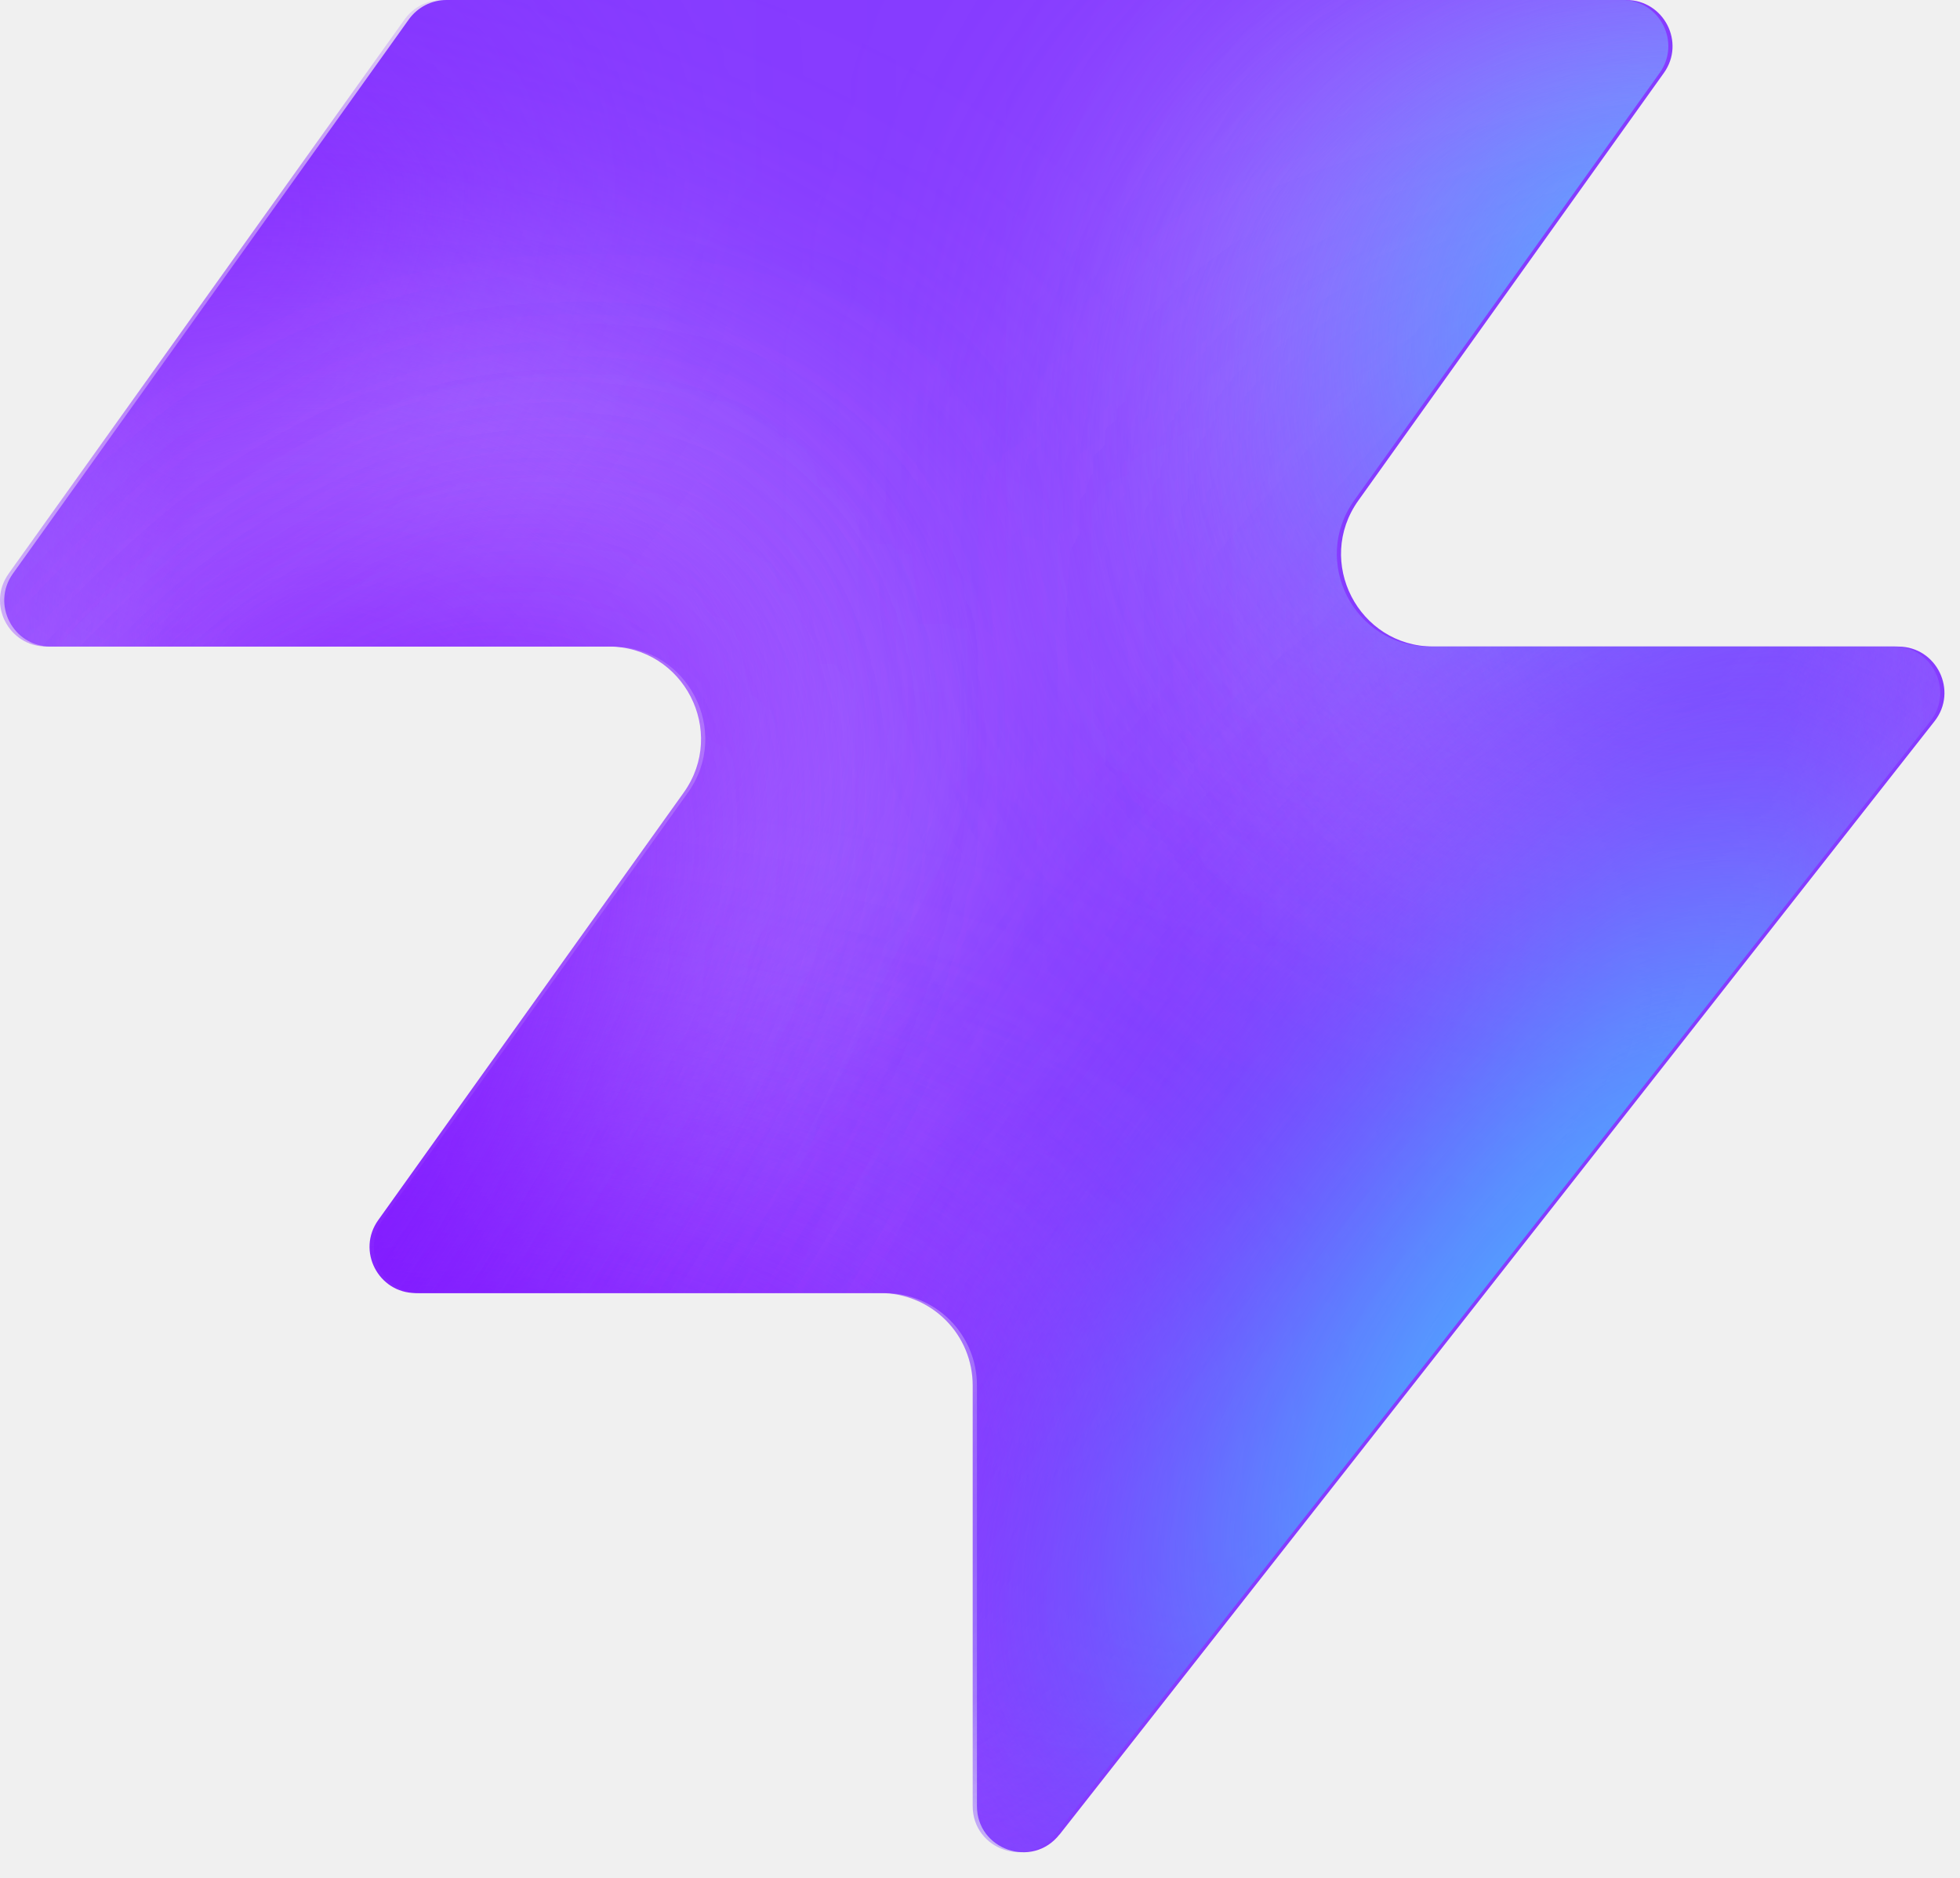
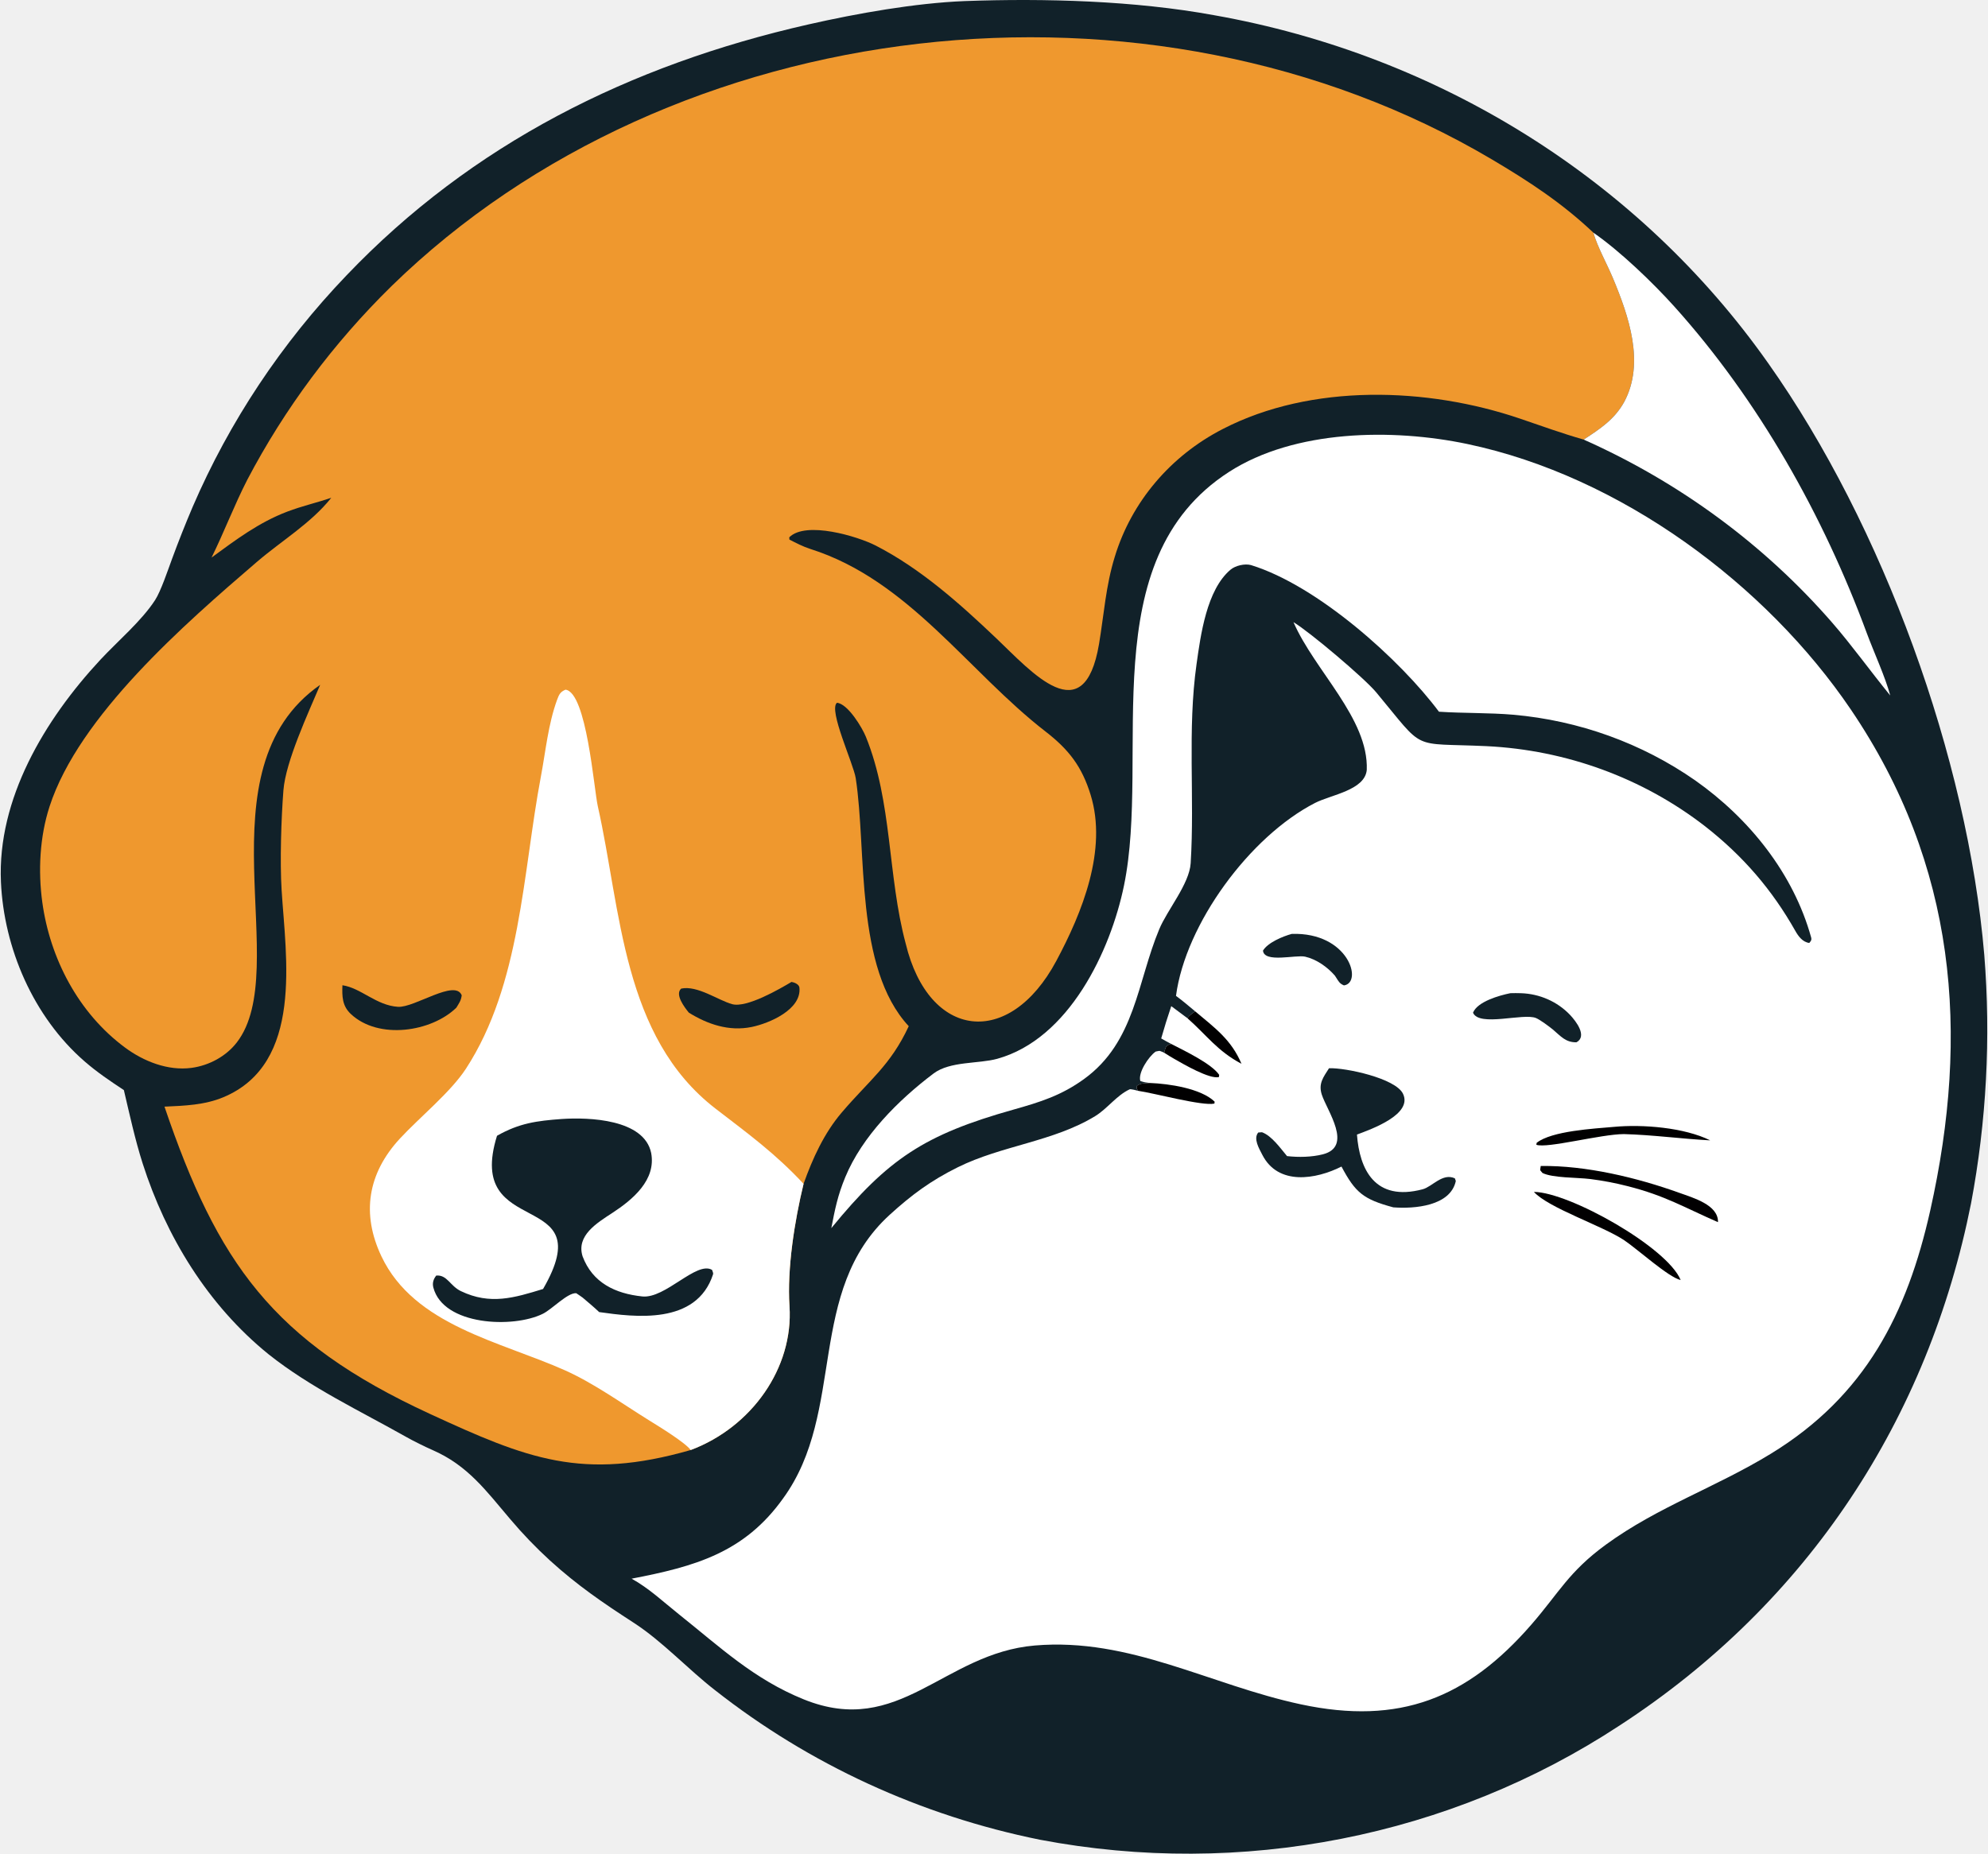
- <svg xmlns="http://www.w3.org/2000/svg" width="48" height="46" fill="none" viewBox="0 0 48 46">
-   <path fill="#863bff" d="M25.946 44.938c-.664.845-2.021.375-2.021-.698V33.937a2.26 2.26 0 0 0-2.262-2.262H10.287c-.92 0-1.456-1.04-.92-1.788l7.48-10.471c1.07-1.497 0-3.578-1.842-3.578H1.237c-.92 0-1.456-1.04-.92-1.788L10.013.474c.214-.297.556-.474.92-.474h28.894c.92 0 1.456 1.04.92 1.788l-7.48 10.471c-1.07 1.498 0 3.579 1.842 3.579h11.377c.943 0 1.473 1.088.89 1.83L25.947 44.94z" style="fill:#863bff;fill:color(display-p3 .525 .23 1);fill-opacity:1" />
-   <mask id="a" width="48" height="46" x="0" y="0" maskUnits="userSpaceOnUse" style="mask-type:alpha">
-     <path fill="#000" d="M25.842 44.938c-.664.844-2.021.375-2.021-.698V33.937a2.26 2.26 0 0 0-2.262-2.262H10.183c-.92 0-1.456-1.04-.92-1.788l7.48-10.471c1.07-1.498 0-3.579-1.842-3.579H1.133c-.92 0-1.456-1.04-.92-1.787L9.91.473c.214-.297.556-.474.92-.474h28.894c.92 0 1.456 1.04.92 1.788l-7.48 10.471c-1.07 1.498 0 3.578 1.842 3.578h11.377c.943 0 1.473 1.088.89 1.832L25.843 44.94z" style="fill:#000;fill-opacity:1" />
-   </mask>
-   <g mask="url(#a)">
-     <g filter="url(#b)">
-       <ellipse cx="5.508" cy="14.704" fill="#ede6ff" rx="5.508" ry="14.704" style="fill:#ede6ff;fill:color(display-p3 .927 .903 1);fill-opacity:1" transform="matrix(.00324 1 1 -.00324 -4.47 31.516)" />
-     </g>
-     <g filter="url(#c)">
-       <ellipse cx="10.399" cy="29.851" fill="#ede6ff" rx="10.399" ry="29.851" style="fill:#ede6ff;fill:color(display-p3 .927 .903 1);fill-opacity:1" transform="matrix(.00324 1 1 -.00324 -39.328 7.883)" />
-     </g>
-     <g filter="url(#d)">
-       <ellipse cx="5.508" cy="30.487" fill="#7e14ff" rx="5.508" ry="30.487" style="fill:#7e14ff;fill:color(display-p3 .492 .077 1);fill-opacity:1" transform="rotate(89.814 -25.913 -14.639)scale(1 -1)" />
-     </g>
-     <g filter="url(#e)">
-       <ellipse cx="5.508" cy="30.599" fill="#7e14ff" rx="5.508" ry="30.599" style="fill:#7e14ff;fill:color(display-p3 .492 .077 1);fill-opacity:1" transform="rotate(89.814 -32.644 -3.334)scale(1 -1)" />
-     </g>
-     <g filter="url(#f)">
-       <ellipse cx="5.508" cy="30.599" fill="#7e14ff" rx="5.508" ry="30.599" style="fill:#7e14ff;fill:color(display-p3 .492 .077 1);fill-opacity:1" transform="matrix(.00324 1 1 -.00324 -34.34 30.47)" />
-     </g>
-     <g filter="url(#g)">
-       <ellipse cx="14.072" cy="22.078" fill="#ede6ff" rx="14.072" ry="22.078" style="fill:#ede6ff;fill:color(display-p3 .927 .903 1);fill-opacity:1" transform="rotate(93.35 24.506 48.493)scale(-1 1)" />
-     </g>
-     <g filter="url(#h)">
-       <ellipse cx="3.47" cy="21.501" fill="#7e14ff" rx="3.47" ry="21.501" style="fill:#7e14ff;fill:color(display-p3 .492 .077 1);fill-opacity:1" transform="rotate(89.009 28.708 47.59)scale(-1 1)" />
-     </g>
-     <g filter="url(#i)">
-       <ellipse cx="3.47" cy="21.501" fill="#7e14ff" rx="3.47" ry="21.501" style="fill:#7e14ff;fill:color(display-p3 .492 .077 1);fill-opacity:1" transform="rotate(89.009 28.708 47.59)scale(-1 1)" />
-     </g>
-     <g filter="url(#j)">
-       <ellipse cx=".387" cy="8.972" fill="#7e14ff" rx="4.407" ry="29.108" style="fill:#7e14ff;fill:color(display-p3 .492 .077 1);fill-opacity:1" transform="rotate(39.51 .387 8.972)" />
-     </g>
-     <g filter="url(#k)">
-       <ellipse cx="47.523" cy="-6.092" fill="#7e14ff" rx="4.407" ry="29.108" style="fill:#7e14ff;fill:color(display-p3 .492 .077 1);fill-opacity:1" transform="rotate(37.892 47.523 -6.092)" />
-     </g>
-     <g filter="url(#l)">
-       <ellipse cx="41.412" cy="6.333" fill="#47bfff" rx="5.971" ry="9.665" style="fill:#47bfff;fill:color(display-p3 .28 .748 1);fill-opacity:1" transform="rotate(37.892 41.412 6.333)" />
-     </g>
-     <g filter="url(#m)">
-       <ellipse cx="-1.879" cy="38.332" fill="#7e14ff" rx="4.407" ry="29.108" style="fill:#7e14ff;fill:color(display-p3 .492 .077 1);fill-opacity:1" transform="rotate(37.892 -1.88 38.332)" />
-     </g>
-     <g filter="url(#n)">
-       <ellipse cx="-1.879" cy="38.332" fill="#7e14ff" rx="4.407" ry="29.108" style="fill:#7e14ff;fill:color(display-p3 .492 .077 1);fill-opacity:1" transform="rotate(37.892 -1.88 38.332)" />
-     </g>
-     <g filter="url(#o)">
-       <ellipse cx="35.651" cy="29.907" fill="#7e14ff" rx="4.407" ry="29.108" style="fill:#7e14ff;fill:color(display-p3 .492 .077 1);fill-opacity:1" transform="rotate(37.892 35.651 29.907)" />
-     </g>
-     <g filter="url(#p)">
-       <ellipse cx="38.418" cy="32.4" fill="#47bfff" rx="5.971" ry="15.297" style="fill:#47bfff;fill:color(display-p3 .28 .748 1);fill-opacity:1" transform="rotate(37.892 38.418 32.4)" />
+ <svg xmlns="http://www.w3.org/2000/svg" width="772" height="720" viewBox="0 0 772 720" fill="none">
+   <g id="LOGO">
+     <g id="SÃ­mbolo_Logo" clip-path="url(#clip0_0_1)">
+       <g id="Group 8">
+         <path id="Vector" d="M374.465 0.424C405.769 -0.725 440.633 0.26 471.332 5.88C559.074 21.376 636.651 70.086 686.64 141.066C731.234 204.097 764.085 294.523 770.556 370.936C773.131 403.157 771.409 435.562 765.426 467.362C748.855 550.723 702.406 622.474 628.797 670.299C563.059 713.467 482.01 729.425 403.892 714.587C357.609 705.24 314.346 685.342 277.754 656.56C267.214 648.41 257.315 637.572 246.106 630.313C234.072 622.525 224.151 615.75 213.575 606.123C208.078 601.094 202.926 595.734 198.149 590.073C188.792 579.088 181.718 569.212 167.909 563.195C164.952 561.907 160.562 559.723 157.77 558.145C139.632 547.908 120.594 538.985 104.296 526.024C80.588 506.838 64.45 480.164 55.405 451.927C52.498 442.85 50.303 432.774 48.103 423.408C42.744 419.869 37.697 416.473 32.855 412.265C12.905 394.927 1.512 368.231 0.365 342.571C-1.074 310.357 17.288 279.593 38.976 256.254C45.643 249.08 54.924 241.256 60.21 233.106C62.487 229.594 65.216 221.372 66.763 217.199C69.278 210.349 71.968 203.56 74.832 196.838C89.103 163.729 109.333 133.294 134.594 106.926C183.238 55.975 244.389 25.266 313.963 9.482C332.771 5.215 355.164 1.223 374.465 0.424Z" fill="#112129" />
+         <path id="Vector_2" d="M82.146 216.569C86.977 206.812 91.029 196.07 96.061 186.289C110.584 158.638 129.453 133.299 152.004 111.164C261.393 4.388 446.303 -16.826 579.328 61.908C593.816 70.483 606.609 78.867 618.75 90.366C620.302 95.856 624.028 102.482 626.328 107.982C632.475 122.697 638.829 140.928 630.747 156.079C627.001 162.875 621.346 166.608 614.982 170.739C606.593 168.343 598.543 165.416 590.303 162.612C554.23 150.333 509.259 148.882 474.882 166.613C454.522 177.058 439.392 194.94 432.914 216.224C429.404 227.516 428.699 238.727 426.78 250.185C420.948 284.525 400.661 261.013 386.829 247.87C372.808 234.547 357.564 220.871 340.043 211.894C333.063 208.318 312.913 202.239 306.495 208.703L306.549 209.573C309.086 210.885 311.897 212.341 314.654 213.212C352.838 225.301 375.901 260.831 406.055 284.171C415.186 291.239 420.169 297.84 423.528 308.742C430.111 330.11 420.255 354.449 410.189 373.249C391.903 407.401 360.714 403.718 351.728 366.571C344.624 340.118 346.567 311.62 336.241 286.161C334.801 282.612 329.277 273.376 325.018 272.97C321.604 275.72 331.438 296.634 332.304 302.252C336.68 330.624 331.805 375.881 352.892 398.593C345.784 413.883 337.597 419.524 326.872 432.115C319.986 440.199 315.547 450.001 312.051 459.808C308.582 474.106 305.613 492.682 306.583 507.332C308.17 531.329 291.872 554.338 268.222 563.211C226.088 575.311 204.623 566.555 166.935 549.171C105.687 520.924 84.44 490.345 63.873 429.838C71.694 429.485 79.47 429.223 86.76 426.172C117.99 413.1 110.977 371.723 109.36 345.739C108.668 334.627 109.201 317.888 110.063 306.942C110.945 295.748 119.664 277.031 124.327 266.006C76.959 298.994 114.08 376.315 91.95 404.917C87.811 410.267 81.226 413.863 74.371 414.777C65.183 416.001 55.795 412.241 48.628 406.945C30.347 393.436 19.402 372.137 16.429 350.467C14.761 338.314 15.418 325.039 19.236 313.275C30.66 278.071 71.749 242.301 99.728 218.277C109.364 210.003 120.729 203.287 128.647 193.346C122.88 195.303 117.304 196.537 111.556 198.723C100.435 202.952 91.563 209.696 82.146 216.569Z" fill="#EF982E" />
+         <path id="Vector_3" d="M268.222 563.21C265.98 560.182 255.566 553.864 251.864 551.563C241.503 545.124 230.588 537.264 219.458 532.281C194.347 521.041 160.89 514.886 148.13 487.998C140.29 471.48 142.754 455.79 155.311 442.224C162.899 434.026 174.985 424.248 180.946 415.09C202.246 382.373 202.983 339.021 210.013 301.79C211.885 291.88 212.851 281.369 216.327 271.834C217.127 269.642 217.646 268.697 219.61 267.879C227.828 268.953 230.615 306.381 232.152 313.191C241.2 353.311 241.582 402.677 277.907 430.644C290.767 440.545 300.898 447.889 312.051 459.808C308.582 474.106 305.614 492.682 306.583 507.332C308.171 531.329 291.872 554.338 268.222 563.21Z" fill="white" />
+         <path id="Vector_4" d="M218.17 434.631C228.729 433.921 250.123 434.685 252.865 447.816C254.857 458.305 245.758 465.917 237.752 471.144C231.768 475.048 223.716 479.935 226.236 487.978C230.06 498.22 238.884 502.466 249.432 503.56C258.39 504.487 270.496 489.683 276.506 493.242C276.684 493.776 277.06 494.474 276.907 494.947C270.453 514.825 246.315 511.552 232.676 509.633C230.635 507.688 228.427 505.861 226.277 504.028C225.439 503.402 224.629 502.878 223.76 502.298C220.413 502.053 214.451 508.488 210.801 510.295C199.247 516.027 172.129 514.876 168.279 500.088C167.838 498.393 168.276 496.856 169.418 495.441C173.666 495.1 174.755 499.462 178.971 501.488C190.373 506.966 199.698 504.095 210.89 500.664C233.882 460.884 180.243 482.134 193.003 441.155C201.607 436.247 208.439 435.343 218.17 434.631Z" fill="#112129" />
+         <path id="Vector_5" d="M307.366 381.395C308.573 381.583 310.309 382.352 310.439 383.605C311.327 392.152 298.679 397.5 291.895 398.893C283.022 400.715 274.693 397.79 267.509 393.336C265.749 391.195 261.993 386.228 264.526 383.985C270.829 382.647 278.922 388.557 284.325 390.034C289.993 391.584 302.838 384.09 307.366 381.395Z" fill="#112129" />
+         <path id="Vector_6" d="M132.977 382.685C140.225 383.755 146.081 390.524 154.544 391.064C160.988 391.474 176.741 380.161 179.3 386.587C179.017 388.718 178.317 389.558 177.214 391.399C167.553 400.817 147.039 403.974 136.253 393.864C132.836 390.662 132.823 386.963 132.977 382.685Z" fill="#112129" />
+         <path id="Vector_7" d="M322.825 477.023C324.237 469.755 325.236 464.495 328.254 457.201C334.791 441.396 348.732 427.388 362.51 416.976C368.954 412.107 380.025 413.262 387.29 411.243C415.12 403.507 431.26 369.371 436.488 343.918C446.955 293.002 423.887 217.701 477.283 183.289C502.715 166.898 540.642 166.323 569.837 172.464C629.391 184.994 685.866 227.045 718.76 275.623C759.692 336.063 765.002 401.327 749.565 470.195C740.635 510.03 724.478 542.146 687.7 564.636C666.163 577.8 643.848 585.217 623.652 599.933C609.2 610.465 605.448 618.605 594.691 630.99C569.831 659.604 543.525 670.197 505.211 662.002C469.663 654.401 438.836 635.989 401.853 639.135C366.333 642.154 349.282 675.084 312.125 660.062C292.727 652.213 279.706 639.817 263.747 627.101C257.746 622.321 252.022 616.895 245.278 613.179C269.934 608.439 289.104 603.084 304.162 581.918C328.655 548.173 312.846 501.585 345.537 471.81C354.028 464.08 361.449 458.582 371.964 453.369C389.009 444.917 409.126 443.425 425.315 433.502C430.052 430.598 433.6 425.473 438.682 423.112C439.096 422.918 441.327 423.519 441.942 423.686C441.279 422.478 441.433 423.116 441.544 421.687C443.208 420.594 444.321 420.842 446.541 420.649C444.835 420.449 444.448 420.391 442.821 419.887C441.862 416.689 446.001 410.425 448.767 408.453C450.792 408.046 449.981 408.039 452.074 408.883C452.71 406.75 452.54 406.043 454.819 405.48C453.499 404.821 452.217 404.071 450.929 403.346C452.122 399.134 453.425 394.952 454.835 390.803L461.104 395.476C461.952 394.257 462.901 393.7 464.109 392.81C461.687 390.801 459.202 388.671 456.674 386.808C460.367 358.892 485.301 324.905 510.674 311.874C516.875 308.691 530.012 306.953 530.759 299.052C531.506 279.088 510.478 260.496 502.301 241.66C508.491 245.365 529.757 263.315 534.405 268.892C553.817 292.203 547.277 288.43 577.224 289.815C608.204 291.308 637.896 302.18 662.051 320.876C676.873 332.449 688.15 345.589 697.181 361.578C698.362 363.676 700.021 365.933 702.596 366.258C703.19 365.542 703.609 365.147 703.307 364.054C696.428 339.301 679.332 317.937 658.304 303.12C637.573 288.668 613.164 279.855 587.653 277.611C578.353 276.812 568.226 277.065 558.782 276.437C543.822 256.376 511.808 227.493 485.783 219.481C483.346 218.831 479.742 219.689 477.877 221.254C468.55 229.084 466.239 246.745 464.66 257.915C461.035 283.561 463.976 309.6 462.371 335.301C461.872 343.324 453.234 353.52 450.171 360.916C441.613 381.357 440.892 404.647 421.015 419.076C412.197 425.477 404.06 428.032 393.49 431.008C359.014 440.714 344.87 450.09 322.825 477.023Z" fill="white" />
+         <path id="Vector_8" d="M446.541 420.649C453.871 420.92 466.361 422.74 471.676 427.9L471.592 428.644C467.013 429.692 448.068 424.554 441.942 423.686C441.279 422.478 441.433 423.116 441.544 421.687C443.208 420.594 444.321 420.842 446.541 420.649Z" fill="#010001" />
+         <path id="Vector_9" d="M464.109 392.81C471.824 399.3 478.184 403.857 482.105 413.198C472.667 408.173 468.751 402.234 461.104 395.476C461.952 394.257 462.9 393.701 464.109 392.81Z" fill="#010001" />
+         <path id="Vector_10" d="M452.074 408.883C452.71 406.749 452.541 406.043 454.819 405.479C459.901 408.103 470.468 413.119 473.447 417.485L473.341 418.349C469.705 419.248 459.552 413.315 456.065 411.324C454.708 410.551 453.378 409.736 452.074 408.883Z" fill="#010001" />
+         <path id="Vector_11" d="M516.101 414.915C522.487 414.68 541.909 418.802 544.818 424.812C548.713 432.856 532.555 438.58 526.949 440.683C527.95 454.174 533.891 466.859 552.476 461.929C556.201 460.94 560.181 455.467 564.972 457.688L565.337 458.71C563.255 468.474 549.259 469.581 541.056 468.952C529.461 465.832 526.329 463.265 520.939 453.11C511.024 458.106 496.361 460.607 490.203 448.563C488.936 446.086 486.62 442.285 488.618 439.878L490.07 439.78C493.843 441.163 497.145 445.892 499.795 449.045C504.23 449.565 509.434 449.446 513.695 448.358C525.55 445.332 515.327 431.447 513.292 425.166C511.893 420.829 513.917 418.389 516.101 414.915Z" fill="#112129" />
+         <path id="Vector_12" d="M586.53 385.768C587.897 385.727 589.269 385.729 590.637 385.774C597.913 386.006 604.781 389.043 609.693 394.2C612.041 396.684 616.487 402.486 612.194 404.845C608.003 404.903 606.201 402.589 603 399.859C601.643 398.762 598.146 396.117 596.461 395.42C591.559 393.392 574.383 398.965 572.015 393.348C573.758 389.017 582.221 386.636 586.53 385.768Z" fill="#112129" />
+         <path id="Vector_13" d="M501.65 362.735C523.796 362.047 529.328 381.727 521.893 382.744C520.144 382.018 519.811 381.149 518.772 379.56L518.369 378.943C515.497 375.63 511.231 372.583 506.816 371.582C503.218 370.766 490.918 374.144 490.457 369.226C492.339 366.111 498.104 363.698 501.65 362.735Z" fill="#112129" />
+         <path id="Vector_14" d="M598.315 452.888C615.877 452.64 635.718 457.41 652.083 463.299C657.567 465.273 667.339 468.007 667.143 474.702C653.906 468.939 646.688 464.428 632.019 460.709C627.266 459.491 622.433 458.57 617.552 457.953C612.252 457.308 603 457.574 598.988 455.599C597.79 454.095 598.082 454.949 598.315 452.888Z" fill="#010001" />
+         <path id="Vector_15" d="M595.666 462.954C609.38 463.065 647.467 484.47 652.644 497.181C647.97 496.153 635.882 485.183 630.732 481.732C622.507 476.214 601.32 469.212 595.666 462.954Z" fill="#010001" />
+         <path id="Vector_16" d="M626.8 437.69C637.907 436.649 654.081 437.945 664.123 442.934C652.968 442.344 641.67 440.785 630.61 440.497C621.628 440.531 600.738 446.166 596.604 444.644L596.747 443.876C602.645 439.248 618.904 438.386 626.8 437.69Z" fill="#010001" />
+         <path id="Vector_17" d="M618.75 90.367C629.153 97.566 641.818 109.76 650.149 119.016C683.037 155.576 708.103 200.386 724.886 245.797C727.663 253.312 732.04 262.743 734.038 270.136C726.597 261.049 719.014 250.477 711.494 241.852C685.183 211.597 652.221 187.313 614.982 170.739C621.346 166.608 627.001 162.875 630.748 156.079C638.829 140.929 632.475 122.697 626.328 107.982C624.028 102.482 620.303 95.856 618.75 90.367Z" fill="white" />
+       </g>
    </g>
  </g>
  <defs>
-     <filter id="b" width="60.045" height="41.654" x="-19.77" y="16.149" color-interpolation-filters="sRGB" filterUnits="userSpaceOnUse">
-       <feFlood flood-opacity="0" result="BackgroundImageFix" />
-       <feBlend in="SourceGraphic" in2="BackgroundImageFix" result="shape" />
-       <feGaussianBlur result="effect1_foregroundBlur_2002_17158" stdDeviation="7.659" />
-     </filter>
-     <filter id="c" width="90.34" height="51.437" x="-54.613" y="-7.533" color-interpolation-filters="sRGB" filterUnits="userSpaceOnUse">
-       <feFlood flood-opacity="0" result="BackgroundImageFix" />
-       <feBlend in="SourceGraphic" in2="BackgroundImageFix" result="shape" />
-       <feGaussianBlur result="effect1_foregroundBlur_2002_17158" stdDeviation="7.659" />
-     </filter>
-     <filter id="d" width="79.355" height="29.4" x="-49.64" y="2.03" color-interpolation-filters="sRGB" filterUnits="userSpaceOnUse">
-       <feFlood flood-opacity="0" result="BackgroundImageFix" />
-       <feBlend in="SourceGraphic" in2="BackgroundImageFix" result="shape" />
-       <feGaussianBlur result="effect1_foregroundBlur_2002_17158" stdDeviation="4.596" />
-     </filter>
-     <filter id="e" width="79.579" height="29.4" x="-45.045" y="20.029" color-interpolation-filters="sRGB" filterUnits="userSpaceOnUse">
-       <feFlood flood-opacity="0" result="BackgroundImageFix" />
-       <feBlend in="SourceGraphic" in2="BackgroundImageFix" result="shape" />
-       <feGaussianBlur result="effect1_foregroundBlur_2002_17158" stdDeviation="4.596" />
-     </filter>
-     <filter id="f" width="79.579" height="29.4" x="-43.513" y="21.178" color-interpolation-filters="sRGB" filterUnits="userSpaceOnUse">
-       <feFlood flood-opacity="0" result="BackgroundImageFix" />
-       <feBlend in="SourceGraphic" in2="BackgroundImageFix" result="shape" />
-       <feGaussianBlur result="effect1_foregroundBlur_2002_17158" stdDeviation="4.596" />
-     </filter>
-     <filter id="g" width="74.749" height="58.852" x="15.756" y="-17.901" color-interpolation-filters="sRGB" filterUnits="userSpaceOnUse">
-       <feFlood flood-opacity="0" result="BackgroundImageFix" />
-       <feBlend in="SourceGraphic" in2="BackgroundImageFix" result="shape" />
-       <feGaussianBlur result="effect1_foregroundBlur_2002_17158" stdDeviation="7.659" />
-     </filter>
-     <filter id="h" width="61.377" height="25.362" x="23.548" y="2.284" color-interpolation-filters="sRGB" filterUnits="userSpaceOnUse">
-       <feFlood flood-opacity="0" result="BackgroundImageFix" />
-       <feBlend in="SourceGraphic" in2="BackgroundImageFix" result="shape" />
-       <feGaussianBlur result="effect1_foregroundBlur_2002_17158" stdDeviation="4.596" />
-     </filter>
-     <filter id="i" width="61.377" height="25.362" x="23.548" y="2.284" color-interpolation-filters="sRGB" filterUnits="userSpaceOnUse">
-       <feFlood flood-opacity="0" result="BackgroundImageFix" />
-       <feBlend in="SourceGraphic" in2="BackgroundImageFix" result="shape" />
-       <feGaussianBlur result="effect1_foregroundBlur_2002_17158" stdDeviation="4.596" />
-     </filter>
-     <filter id="j" width="56.045" height="63.649" x="-27.636" y="-22.853" color-interpolation-filters="sRGB" filterUnits="userSpaceOnUse">
-       <feFlood flood-opacity="0" result="BackgroundImageFix" />
-       <feBlend in="SourceGraphic" in2="BackgroundImageFix" result="shape" />
-       <feGaussianBlur result="effect1_foregroundBlur_2002_17158" stdDeviation="4.596" />
-     </filter>
-     <filter id="k" width="54.814" height="64.646" x="20.116" y="-38.415" color-interpolation-filters="sRGB" filterUnits="userSpaceOnUse">
-       <feFlood flood-opacity="0" result="BackgroundImageFix" />
-       <feBlend in="SourceGraphic" in2="BackgroundImageFix" result="shape" />
-       <feGaussianBlur result="effect1_foregroundBlur_2002_17158" stdDeviation="4.596" />
-     </filter>
-     <filter id="l" width="33.541" height="35.313" x="24.641" y="-11.323" color-interpolation-filters="sRGB" filterUnits="userSpaceOnUse">
-       <feFlood flood-opacity="0" result="BackgroundImageFix" />
-       <feBlend in="SourceGraphic" in2="BackgroundImageFix" result="shape" />
-       <feGaussianBlur result="effect1_foregroundBlur_2002_17158" stdDeviation="4.596" />
-     </filter>
-     <filter id="m" width="54.814" height="64.646" x="-29.286" y="6.009" color-interpolation-filters="sRGB" filterUnits="userSpaceOnUse">
-       <feFlood flood-opacity="0" result="BackgroundImageFix" />
-       <feBlend in="SourceGraphic" in2="BackgroundImageFix" result="shape" />
-       <feGaussianBlur result="effect1_foregroundBlur_2002_17158" stdDeviation="4.596" />
-     </filter>
-     <filter id="n" width="54.814" height="64.646" x="-29.286" y="6.009" color-interpolation-filters="sRGB" filterUnits="userSpaceOnUse">
-       <feFlood flood-opacity="0" result="BackgroundImageFix" />
-       <feBlend in="SourceGraphic" in2="BackgroundImageFix" result="shape" />
-       <feGaussianBlur result="effect1_foregroundBlur_2002_17158" stdDeviation="4.596" />
-     </filter>
-     <filter id="o" width="54.814" height="64.646" x="8.244" y="-2.416" color-interpolation-filters="sRGB" filterUnits="userSpaceOnUse">
-       <feFlood flood-opacity="0" result="BackgroundImageFix" />
-       <feBlend in="SourceGraphic" in2="BackgroundImageFix" result="shape" />
-       <feGaussianBlur result="effect1_foregroundBlur_2002_17158" stdDeviation="4.596" />
-     </filter>
-     <filter id="p" width="39.409" height="43.623" x="18.713" y="10.588" color-interpolation-filters="sRGB" filterUnits="userSpaceOnUse">
-       <feFlood flood-opacity="0" result="BackgroundImageFix" />
-       <feBlend in="SourceGraphic" in2="BackgroundImageFix" result="shape" />
-       <feGaussianBlur result="effect1_foregroundBlur_2002_17158" stdDeviation="4.596" />
-     </filter>
+     <clipPath id="clip0_0_1">
+       <rect width="772" height="720" fill="white" />
+     </clipPath>
  </defs>
</svg>
